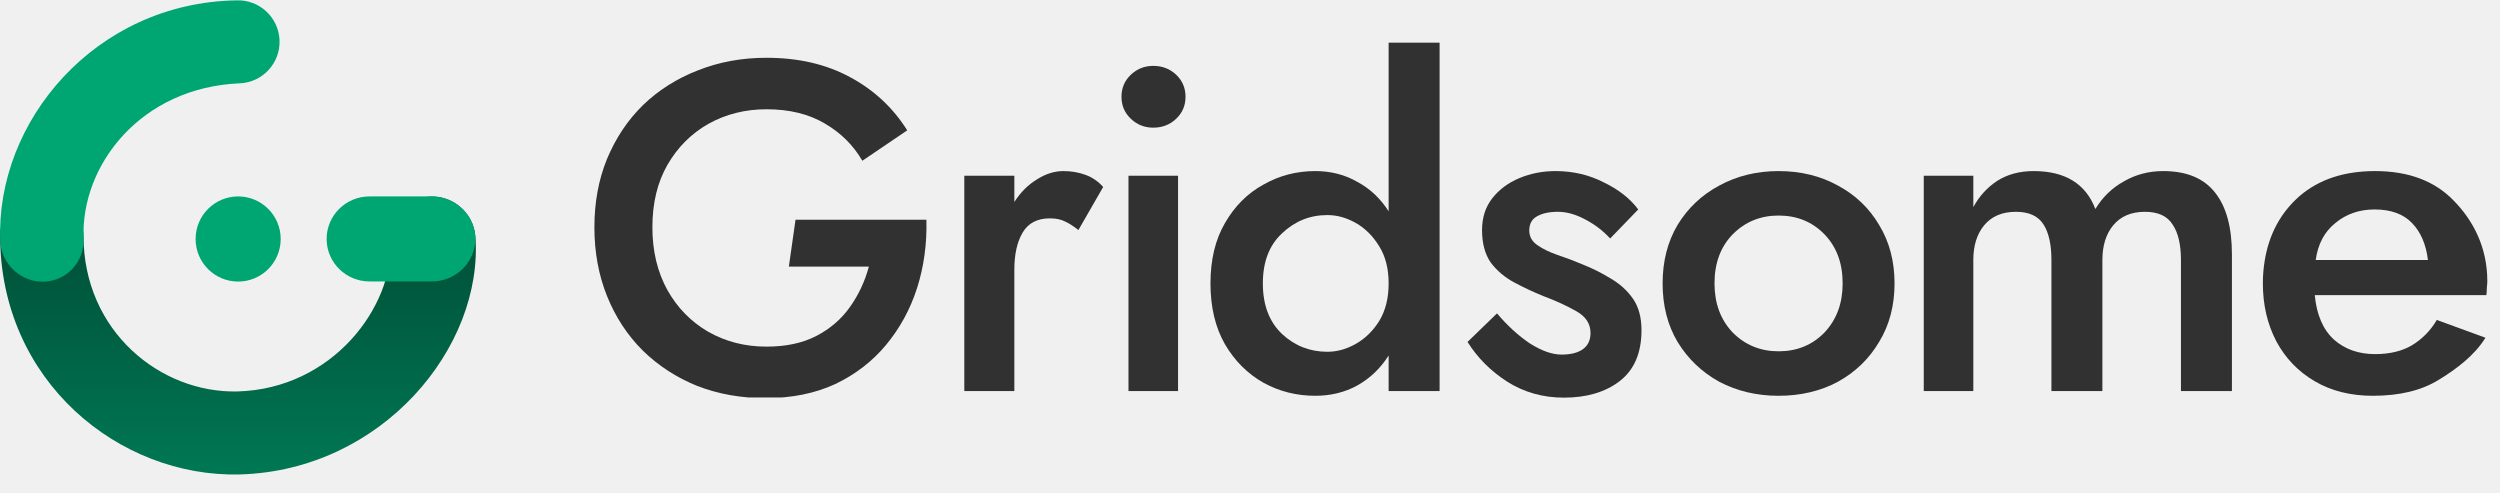
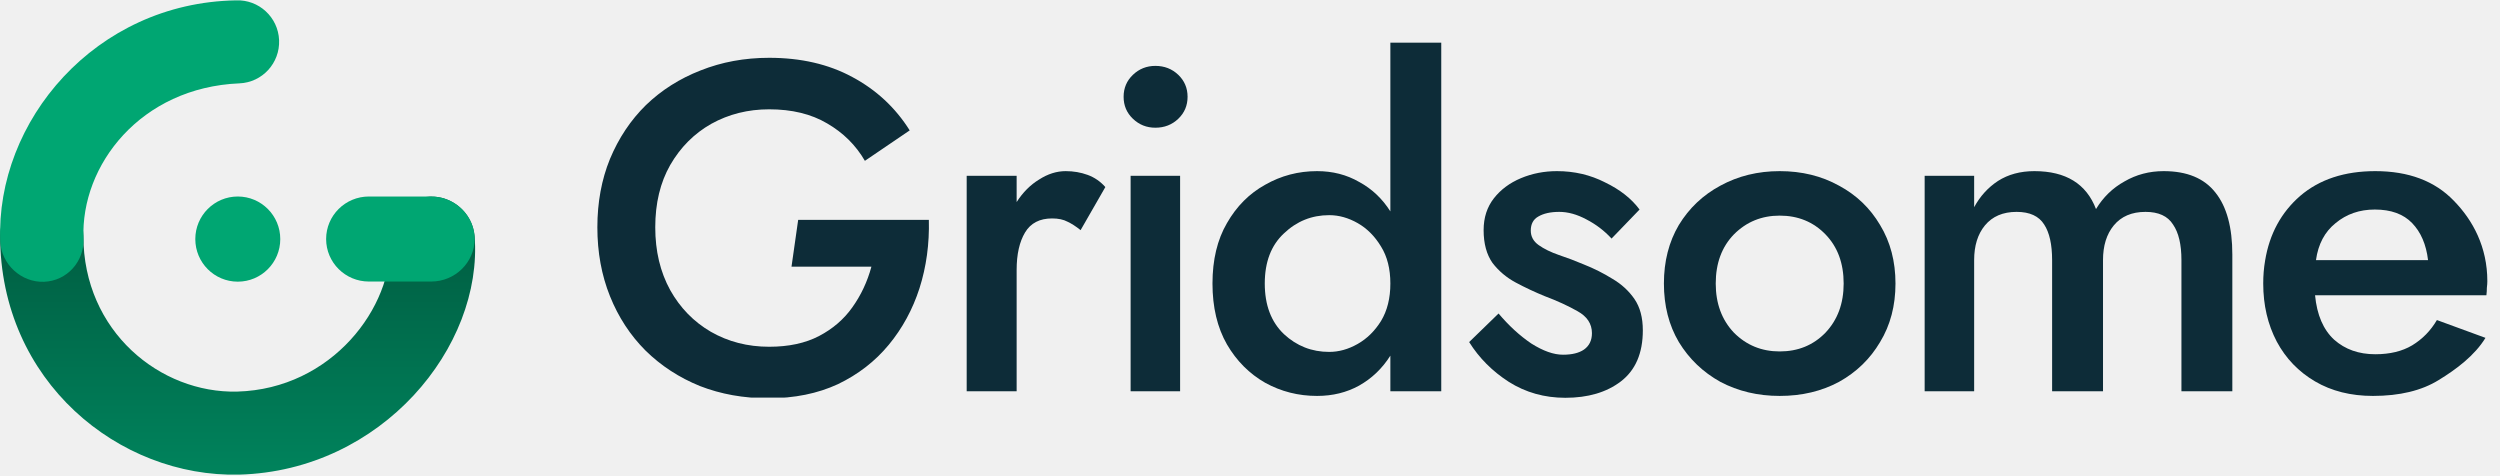
- <svg xmlns="http://www.w3.org/2000/svg" width="137" height="27" viewBox="0 0 137 27" fill="none">
-   <path d="M23.577 10.771C24.831 10.711 25.941 11.682 26.05 12.934C26.519 18.994 20.962 25.783 13.132 26C6.533 26.162 0.007 20.89 0.007 12.917C0.007 11.661 1.047 10.642 2.302 10.642C3.558 10.642 4.576 11.661 4.576 12.917C4.576 18.161 8.8 21.555 13.02 21.451C18.215 21.307 21.592 16.818 21.416 13.152C21.356 11.898 22.323 10.831 23.577 10.771Z" fill="url(#paint0_linear)" />
-   <path d="M17.899 13.094C17.899 11.807 18.951 10.764 20.247 10.764L23.669 10.764C24.966 10.764 26.05 11.807 26.05 13.094C26.05 14.38 24.966 15.423 23.669 15.423H20.247C18.951 15.423 17.899 14.38 17.899 13.094Z" fill="#00A672" />
-   <path d="M10.719 13.097C10.719 11.809 11.763 10.764 13.05 10.764C14.338 10.764 15.382 11.809 15.382 13.097C15.382 14.385 14.338 15.43 13.05 15.43C11.763 15.43 10.719 14.385 10.719 13.097Z" fill="#00A672" />
-   <path fill-rule="evenodd" clip-rule="evenodd" d="M15.318 2.199C15.37 3.454 14.395 4.514 13.141 4.566C7.726 4.791 4.421 9.039 4.581 13.072C4.632 14.327 3.676 15.386 2.421 15.436C1.167 15.486 0.064 14.473 0.014 13.217C-0.249 6.645 5.234 0.148 12.952 0.02C14.206 -0.032 15.265 0.943 15.318 2.199Z" fill="#00A672" />
+ <svg xmlns="http://www.w3.org/2000/svg" width="1289" height="245" viewBox="0 0 1289 245" fill="none">
+   <path d="M221.494 101.381C233.274 100.815 243.701 109.953 244.718 121.743C249.124 178.78 196.925 242.674 123.366 244.717C61.377 246.247 0.068 196.619 0.068 121.58C0.068 109.754 9.841 100.167 21.634 100.167C33.427 100.167 42.987 109.754 42.987 121.58C42.987 170.939 82.675 202.883 122.316 201.905C171.115 200.549 202.839 158.295 201.189 123.795C200.623 111.983 209.715 101.948 221.494 101.381Z" fill="url(#paint0_linear)" />
+   <path d="M168.15 123.24C168.15 111.133 178.026 101.318 190.208 101.318L222.354 101.318C234.537 101.318 244.718 111.133 244.718 123.24C244.718 135.348 234.537 145.163 222.354 145.163H190.208C178.026 145.163 168.15 135.348 168.15 123.24Z" fill="#00A672" />
+   <path d="M100.7 123.272C100.7 111.147 110.513 101.318 122.604 101.318C134.696 101.318 144.509 111.147 144.509 123.272C144.509 135.397 134.696 145.227 122.604 145.227C110.513 145.227 100.7 135.397 100.7 123.272Z" fill="#00A672" />
+   <path fill-rule="evenodd" clip-rule="evenodd" d="M143.902 20.696C144.392 32.512 135.236 42.488 123.453 42.979C72.588 45.097 41.535 85.076 43.046 123.036C43.517 134.852 34.537 144.814 22.753 145.286C10.969 145.758 0.606 136.221 0.136 124.405C-2.327 62.545 49.181 1.391 121.681 0.19C133.464 -0.3 143.413 8.88 143.902 20.696Z" fill="#00A672" />
  <g clip-path="url(#clip0)">
-     <path d="M43.229 14.608H47.615C47.393 15.429 47.043 16.173 46.565 16.84C46.103 17.49 45.497 18.012 44.745 18.405C43.993 18.798 43.08 18.995 42.003 18.995C40.825 18.995 39.757 18.721 38.8 18.174C37.861 17.627 37.117 16.866 36.571 15.891C36.024 14.899 35.751 13.753 35.751 12.453C35.751 11.136 36.024 9.999 36.571 9.041C37.135 8.066 37.886 7.314 38.826 6.784C39.782 6.253 40.842 5.988 42.003 5.988C43.25 5.988 44.309 6.245 45.181 6.758C46.069 7.271 46.761 7.955 47.256 8.81L49.716 7.143C48.931 5.894 47.88 4.919 46.565 4.218C45.266 3.517 43.746 3.166 42.003 3.166C40.654 3.166 39.398 3.397 38.236 3.859C37.092 4.304 36.092 4.937 35.238 5.757C34.401 6.578 33.743 7.562 33.265 8.708C32.804 9.836 32.573 11.085 32.573 12.453C32.573 13.821 32.804 15.078 33.265 16.224C33.726 17.37 34.376 18.362 35.213 19.2C36.067 20.038 37.066 20.688 38.211 21.15C39.355 21.595 40.602 21.817 41.952 21.817C43.387 21.817 44.66 21.56 45.77 21.047C46.88 20.517 47.812 19.799 48.563 18.892C49.315 17.986 49.879 16.951 50.255 15.788C50.63 14.608 50.801 13.36 50.767 12.043H43.595L43.229 14.608Z" fill="#313131" />
-     <path d="M59.096 12.607L60.454 10.247C60.181 9.939 59.856 9.717 59.48 9.58C59.105 9.443 58.703 9.375 58.276 9.375C57.781 9.375 57.294 9.529 56.816 9.836C56.337 10.127 55.927 10.538 55.586 11.068V9.631H52.844V21.432H55.586V14.788C55.586 13.932 55.739 13.248 56.047 12.735C56.354 12.222 56.85 11.966 57.533 11.966C57.875 11.966 58.157 12.026 58.379 12.145C58.601 12.248 58.84 12.402 59.096 12.607Z" fill="#313131" />
-     <path d="M61.841 9.631V21.432H64.557V9.631H61.841ZM61.457 5.303C61.457 5.782 61.627 6.183 61.969 6.508C62.311 6.833 62.721 6.996 63.199 6.996C63.694 6.996 64.113 6.833 64.455 6.508C64.796 6.183 64.967 5.782 64.967 5.303C64.967 4.824 64.796 4.422 64.455 4.097C64.113 3.772 63.694 3.61 63.199 3.61C62.721 3.61 62.311 3.772 61.969 4.097C61.627 4.422 61.457 4.824 61.457 5.303Z" fill="#313131" />
-     <path d="M69.204 15.532C69.204 14.351 69.554 13.437 70.255 12.787C70.955 12.12 71.784 11.786 72.74 11.786C73.27 11.786 73.791 11.931 74.304 12.222C74.816 12.513 75.243 12.941 75.585 13.505C75.927 14.052 76.097 14.728 76.097 15.532C76.097 16.335 75.927 17.02 75.585 17.584C75.243 18.131 74.816 18.55 74.304 18.841C73.791 19.132 73.27 19.277 72.74 19.277C71.784 19.277 70.955 18.952 70.255 18.302C69.554 17.635 69.204 16.712 69.204 15.532ZM66.334 15.532C66.334 16.831 66.599 17.943 67.129 18.867C67.658 19.773 68.359 20.474 69.23 20.97C70.101 21.449 71.049 21.689 72.074 21.689C72.928 21.689 73.697 21.5 74.38 21.124C75.081 20.731 75.653 20.183 76.097 19.482V21.432H78.89V2.264H76.097V11.581C75.653 10.88 75.081 10.341 74.38 9.965C73.697 9.571 72.928 9.375 72.074 9.375C71.049 9.375 70.101 9.623 69.23 10.119C68.359 10.598 67.658 11.299 67.129 12.222C66.599 13.129 66.334 14.232 66.334 15.532Z" fill="#313131" />
-     <path d="M82.036 17.173L80.421 18.738C80.968 19.611 81.694 20.337 82.6 20.919C83.522 21.5 84.556 21.791 85.7 21.791C86.947 21.791 87.964 21.492 88.749 20.893C89.552 20.278 89.954 19.346 89.954 18.097C89.954 17.396 89.8 16.823 89.493 16.378C89.185 15.934 88.784 15.566 88.288 15.275C87.793 14.967 87.263 14.702 86.7 14.48C86.255 14.292 85.803 14.121 85.341 13.967C84.897 13.813 84.53 13.633 84.24 13.428C83.949 13.223 83.804 12.958 83.804 12.633C83.804 12.274 83.941 12.017 84.214 11.863C84.504 11.692 84.889 11.607 85.367 11.607C85.845 11.607 86.341 11.743 86.853 12.017C87.383 12.291 87.844 12.641 88.237 13.069L89.775 11.478C89.33 10.88 88.698 10.384 87.878 9.99C87.075 9.58 86.196 9.375 85.239 9.375C84.538 9.375 83.881 9.503 83.266 9.759C82.651 10.016 82.155 10.384 81.779 10.863C81.404 11.341 81.216 11.923 81.216 12.607C81.216 13.342 81.378 13.941 81.703 14.403C82.044 14.848 82.471 15.207 82.984 15.48C83.496 15.754 84.026 16.002 84.573 16.224C85.256 16.481 85.854 16.754 86.366 17.045C86.896 17.336 87.161 17.738 87.161 18.251C87.161 18.644 87.016 18.944 86.725 19.149C86.452 19.337 86.067 19.431 85.572 19.431C85.059 19.431 84.479 19.226 83.829 18.815C83.198 18.388 82.6 17.84 82.036 17.173Z" fill="#313131" />
-     <path d="M93.955 15.532C93.955 14.42 94.288 13.522 94.955 12.838C95.638 12.154 96.475 11.812 97.466 11.812C98.474 11.812 99.311 12.154 99.977 12.838C100.643 13.522 100.977 14.42 100.977 15.532C100.977 16.626 100.643 17.524 99.977 18.225C99.311 18.909 98.474 19.251 97.466 19.251C96.475 19.251 95.638 18.909 94.955 18.225C94.288 17.524 93.955 16.626 93.955 15.532ZM91.111 15.532C91.111 16.746 91.384 17.815 91.931 18.738C92.495 19.662 93.255 20.389 94.212 20.919C95.185 21.432 96.27 21.689 97.466 21.689C98.679 21.689 99.764 21.432 100.72 20.919C101.677 20.389 102.429 19.662 102.975 18.738C103.539 17.815 103.821 16.746 103.821 15.532C103.821 14.317 103.539 13.248 102.975 12.325C102.429 11.401 101.677 10.683 100.72 10.17C99.764 9.64 98.679 9.375 97.466 9.375C96.27 9.375 95.185 9.64 94.212 10.17C93.255 10.683 92.495 11.401 91.931 12.325C91.384 13.248 91.111 14.317 91.111 15.532Z" fill="#313131" />
-     <path d="M122.309 13.941C122.309 12.453 122.001 11.324 121.386 10.555C120.771 9.768 119.823 9.375 118.542 9.375C117.756 9.375 117.039 9.563 116.39 9.939C115.74 10.298 115.219 10.803 114.826 11.453C114.297 10.067 113.169 9.375 111.444 9.375C110.675 9.375 110.009 9.554 109.445 9.913C108.898 10.273 108.463 10.751 108.138 11.35V9.631H105.422V21.432H108.138V14.249C108.138 13.462 108.335 12.829 108.728 12.351C109.138 11.854 109.718 11.607 110.47 11.607C111.188 11.607 111.692 11.837 111.982 12.299C112.272 12.744 112.418 13.394 112.418 14.249V21.432H115.211V14.249C115.211 13.462 115.407 12.829 115.8 12.351C116.21 11.854 116.791 11.607 117.543 11.607C118.26 11.607 118.764 11.837 119.055 12.299C119.362 12.744 119.516 13.394 119.516 14.249V21.432H122.309V13.941Z" fill="#313131" />
-     <path d="M126.849 16.173H136.254C136.271 16.036 136.279 15.899 136.279 15.762C136.296 15.626 136.305 15.506 136.305 15.403C136.305 13.539 135.519 12.068 134.46 10.991C133.418 9.913 131.983 9.375 130.155 9.375C128.464 9.375 127.088 9.828 126.029 10.734C124.987 11.641 124.347 12.821 124.107 14.275C124.073 14.48 124.048 14.685 124.031 14.89C124.013 15.095 124.005 15.309 124.005 15.532C124.005 16.712 124.253 17.772 124.748 18.713C125.243 19.636 125.944 20.363 126.849 20.893C127.755 21.423 128.814 21.689 130.027 21.689C131.496 21.689 132.7 21.398 133.64 20.816C134.597 20.235 135.621 19.465 136.202 18.507L133.537 17.533C133.196 18.114 132.743 18.576 132.179 18.918C131.633 19.243 130.958 19.405 130.155 19.405C129.249 19.405 128.498 19.14 127.9 18.61C127.302 18.063 126.952 17.25 126.849 16.173ZM126.901 14.249C127.02 13.377 127.379 12.701 127.977 12.222C128.575 11.726 129.292 11.478 130.129 11.478C131.018 11.478 131.701 11.726 132.179 12.222C132.658 12.718 132.948 13.394 133.051 14.249H126.901Z" fill="#313131" />
+     <path d="M408.102 137.495H449.305C447.219 145.221 443.929 152.224 439.436 158.502C435.103 164.618 429.405 169.528 422.344 173.231C415.283 176.933 406.697 178.784 396.587 178.784C385.513 178.784 375.483 176.209 366.496 171.057C357.67 165.906 350.688 158.743 345.553 149.568C340.418 140.231 337.85 129.446 337.85 117.212C337.85 104.817 340.418 94.112 345.553 85.098C350.849 75.922 357.91 68.84 366.737 63.849C375.724 58.859 385.674 56.364 396.587 56.364C408.302 56.364 418.252 58.779 426.437 63.608C434.782 68.437 441.281 74.876 445.935 82.925L469.045 67.23C461.663 55.479 451.793 46.303 439.436 39.703C427.239 33.103 412.956 29.803 396.587 29.803C383.909 29.803 372.113 31.977 361.2 36.323C350.448 40.508 341.06 46.464 333.035 54.191C325.172 61.918 318.993 71.174 314.5 81.959C310.167 92.583 308 104.334 308 117.212C308 130.09 310.167 141.921 314.5 152.706C318.833 163.492 324.931 172.828 332.795 180.716C340.819 188.604 350.207 194.72 360.959 199.067C371.712 203.252 383.427 205.345 396.105 205.345C409.586 205.345 421.542 202.93 431.973 198.101C442.405 193.111 451.151 186.35 458.212 177.818C465.273 169.287 470.569 159.548 474.1 148.602C477.631 137.495 479.235 125.743 478.914 113.349H411.539L408.102 137.495Z" fill="#0D2C38" />
+     <path d="M557.159 118.661L569.918 96.446C567.35 93.549 564.301 91.456 560.77 90.168C557.24 88.881 553.468 88.237 549.456 88.237C544.802 88.237 540.228 89.686 535.735 92.583C531.241 95.32 527.39 99.183 524.18 104.173V90.651H498.423V201.723H524.18V139.185C524.18 131.136 525.624 124.697 528.513 119.868C531.402 115.039 536.056 112.624 542.475 112.624C545.685 112.624 548.333 113.188 550.419 114.314C552.505 115.28 554.752 116.729 557.159 118.661Z" fill="#0D2C38" />
+     <path d="M582.945 90.651V201.723H608.462V90.651H582.945ZM579.334 49.91C579.334 54.418 580.939 58.201 584.149 61.259C587.358 64.318 591.21 65.847 595.704 65.847C600.358 65.847 604.289 64.318 607.499 61.259C610.709 58.201 612.314 54.418 612.314 49.91C612.314 45.403 610.709 41.62 607.499 38.562C604.289 35.503 600.358 33.974 595.704 33.974C591.21 33.974 587.358 35.503 584.149 38.562C580.939 41.62 579.334 45.403 579.334 49.91Z" fill="#0D2C38" />
+     <path d="M652.116 146.187C652.116 135.08 655.406 126.468 661.986 120.351C668.566 114.073 676.349 110.934 685.336 110.934C690.311 110.934 695.206 112.302 700.021 115.039C704.835 117.775 708.847 121.8 712.057 127.112C715.266 132.263 716.871 138.621 716.871 146.187C716.871 153.753 715.266 160.192 712.057 165.504C708.847 170.655 704.835 174.599 700.021 177.335C695.206 180.072 690.311 181.44 685.336 181.44C676.349 181.44 668.566 178.382 661.986 172.265C655.406 165.987 652.116 157.294 652.116 146.187ZM625.155 146.187C625.155 158.421 627.643 168.884 632.618 177.577C637.593 186.108 644.172 192.708 652.357 197.377C660.542 201.884 669.449 204.137 679.078 204.137C687.102 204.137 694.323 202.367 700.743 198.825C707.323 195.123 712.699 189.972 716.871 183.372V201.723H743.11V21.311H716.871V109.002C712.699 102.402 707.323 97.332 700.743 93.79C694.323 90.088 687.102 88.237 679.078 88.237C669.449 88.237 660.542 90.571 652.357 95.239C644.172 99.746 637.593 106.346 632.618 115.039C627.643 123.57 625.155 133.953 625.155 146.187Z" fill="#0D2C38" />
+     <path d="M772.658 161.641L757.493 176.37C762.628 184.579 769.449 191.421 777.954 196.894C786.62 202.367 796.33 205.103 807.082 205.103C818.797 205.103 828.346 202.286 835.728 196.652C843.271 190.857 847.042 182.084 847.042 170.333C847.042 163.733 845.598 158.341 842.709 154.155C839.821 149.97 836.049 146.509 831.395 143.772C826.741 140.875 821.766 138.38 816.47 136.287C812.298 134.517 808.045 132.907 803.712 131.458C799.539 130.009 796.089 128.319 793.361 126.387C790.632 124.456 789.268 121.961 789.268 118.902C789.268 115.522 790.552 113.107 793.12 111.658C795.848 110.049 799.459 109.244 803.953 109.244C808.446 109.244 813.1 110.532 817.915 113.107C822.89 115.683 827.223 118.983 830.914 123.007L845.357 108.036C841.185 102.402 835.247 97.734 827.544 94.032C820.001 90.168 811.736 88.237 802.749 88.237C796.169 88.237 789.991 89.444 784.213 91.859C778.436 94.273 773.782 97.734 770.251 102.241C766.721 106.749 764.955 112.222 764.955 118.661C764.955 125.583 766.48 131.217 769.529 135.563C772.739 139.748 776.751 143.129 781.565 145.704C786.38 148.28 791.355 150.614 796.49 152.706C802.909 155.121 808.526 157.697 813.341 160.433C818.316 163.17 820.803 166.953 820.803 171.782C820.803 175.484 819.439 178.301 816.711 180.233C814.143 182.004 810.532 182.889 805.878 182.889C801.064 182.889 795.607 180.957 789.509 177.094C783.571 173.07 777.954 167.918 772.658 161.641Z" fill="#0D2C38" />
+     <path d="M884.632 146.187C884.632 135.724 887.762 127.273 894.021 120.834C900.44 114.395 908.304 111.175 917.612 111.175C927.08 111.175 934.944 114.395 941.203 120.834C947.462 127.273 950.591 135.724 950.591 146.187C950.591 156.489 947.462 164.94 941.203 171.54C934.944 177.979 927.08 181.199 917.612 181.199C908.304 181.199 900.44 177.979 894.021 171.54C887.762 164.94 884.632 156.489 884.632 146.187ZM857.912 146.187C857.912 157.616 860.48 167.677 865.615 176.37C870.911 185.062 878.053 191.903 887.04 196.894C896.187 201.723 906.378 204.137 917.612 204.137C929.006 204.137 939.197 201.723 948.184 196.894C957.171 191.903 964.232 185.062 969.367 176.37C974.663 167.677 977.311 157.616 977.311 146.187C977.311 134.758 974.663 124.697 969.367 116.005C964.232 107.312 957.171 100.551 948.184 95.722C939.197 90.732 929.006 88.237 917.612 88.237C906.378 88.237 896.187 90.732 887.04 95.722C878.053 100.551 870.911 107.312 865.615 116.005C860.48 124.697 857.912 134.758 857.912 146.187Z" fill="#0D2C38" />
+     <path d="M1150.99 131.217C1150.99 117.212 1148.1 106.588 1142.32 99.344C1136.55 91.939 1127.64 88.237 1115.6 88.237C1108.22 88.237 1101.48 90.007 1095.38 93.549C1089.28 96.929 1084.39 101.678 1080.7 107.795C1075.72 94.756 1065.13 88.237 1048.92 88.237C1041.7 88.237 1035.44 89.927 1030.15 93.307C1025.01 96.688 1020.92 101.195 1017.87 106.829V90.651H992.352V201.723H1017.87V134.114C1017.87 126.709 1019.71 120.753 1023.41 116.246C1027.26 111.578 1032.71 109.244 1039.77 109.244C1046.52 109.244 1051.25 111.417 1053.98 115.763C1056.71 119.948 1058.07 126.065 1058.07 134.114V201.723H1084.31V134.114C1084.31 126.709 1086.15 120.753 1089.85 116.246C1093.7 111.578 1099.15 109.244 1106.21 109.244C1112.96 109.244 1117.69 111.417 1120.42 115.763C1123.31 119.948 1124.75 126.065 1124.75 134.114V201.723H1150.99V131.217Z" fill="#0D2C38" />
+     <path d="M1193.64 152.224H1281.99C1282.15 150.936 1282.23 149.648 1282.23 148.36C1282.39 147.072 1282.47 145.946 1282.47 144.98C1282.47 127.434 1275.09 113.59 1265.14 103.449C1255.35 93.307 1241.87 88.237 1224.7 88.237C1208.81 88.237 1195.89 92.502 1185.94 101.034C1176.15 109.566 1170.13 120.673 1167.89 134.356C1167.56 136.287 1167.32 138.219 1167.16 140.151C1167 142.082 1166.92 144.094 1166.92 146.187C1166.92 157.294 1169.25 167.275 1173.9 176.128C1178.56 184.821 1185.14 191.662 1193.64 196.652C1202.15 201.642 1212.1 204.137 1223.49 204.137C1237.29 204.137 1248.61 201.401 1257.43 195.928C1266.42 190.455 1276.05 183.211 1281.51 174.196L1256.47 165.021C1253.26 170.494 1249.01 174.84 1243.71 178.06C1238.58 181.118 1232.24 182.647 1224.7 182.647C1216.19 182.647 1209.13 180.152 1203.51 175.162C1197.9 170.011 1194.61 162.365 1193.64 152.224ZM1194.12 134.114C1195.25 125.904 1198.62 119.546 1204.23 115.039C1209.85 110.371 1216.59 108.036 1224.46 108.036C1232.8 108.036 1239.22 110.371 1243.71 115.039C1248.21 119.707 1250.94 126.065 1251.9 134.114H1194.12Z" fill="#0D2C38" />
  </g>
  <defs>
-     <linearGradient id="paint0_linear" x1="14.071" y1="26.849" x2="14.071" y2="12.819" gradientUnits="userSpaceOnUse">
-       <stop stop-color="#007A55" />
-       <stop offset="1" stop-color="#005037" />
+     <linearGradient id="paint0_linear" x1="122.523" y1="100.167" x2="122.523" y2="244.752" gradientUnits="userSpaceOnUse">
+       <stop stop-color="#00583E" />
+       <stop offset="1" stop-color="#00835C" />
    </linearGradient>
    <clipPath id="clip0">
-       <rect width="104.427" height="19.443" fill="white" transform="translate(32.5732 2.33737)" />
+       <rect width="981" height="183" fill="white" transform="translate(308 22)" />
    </clipPath>
  </defs>
</svg>
